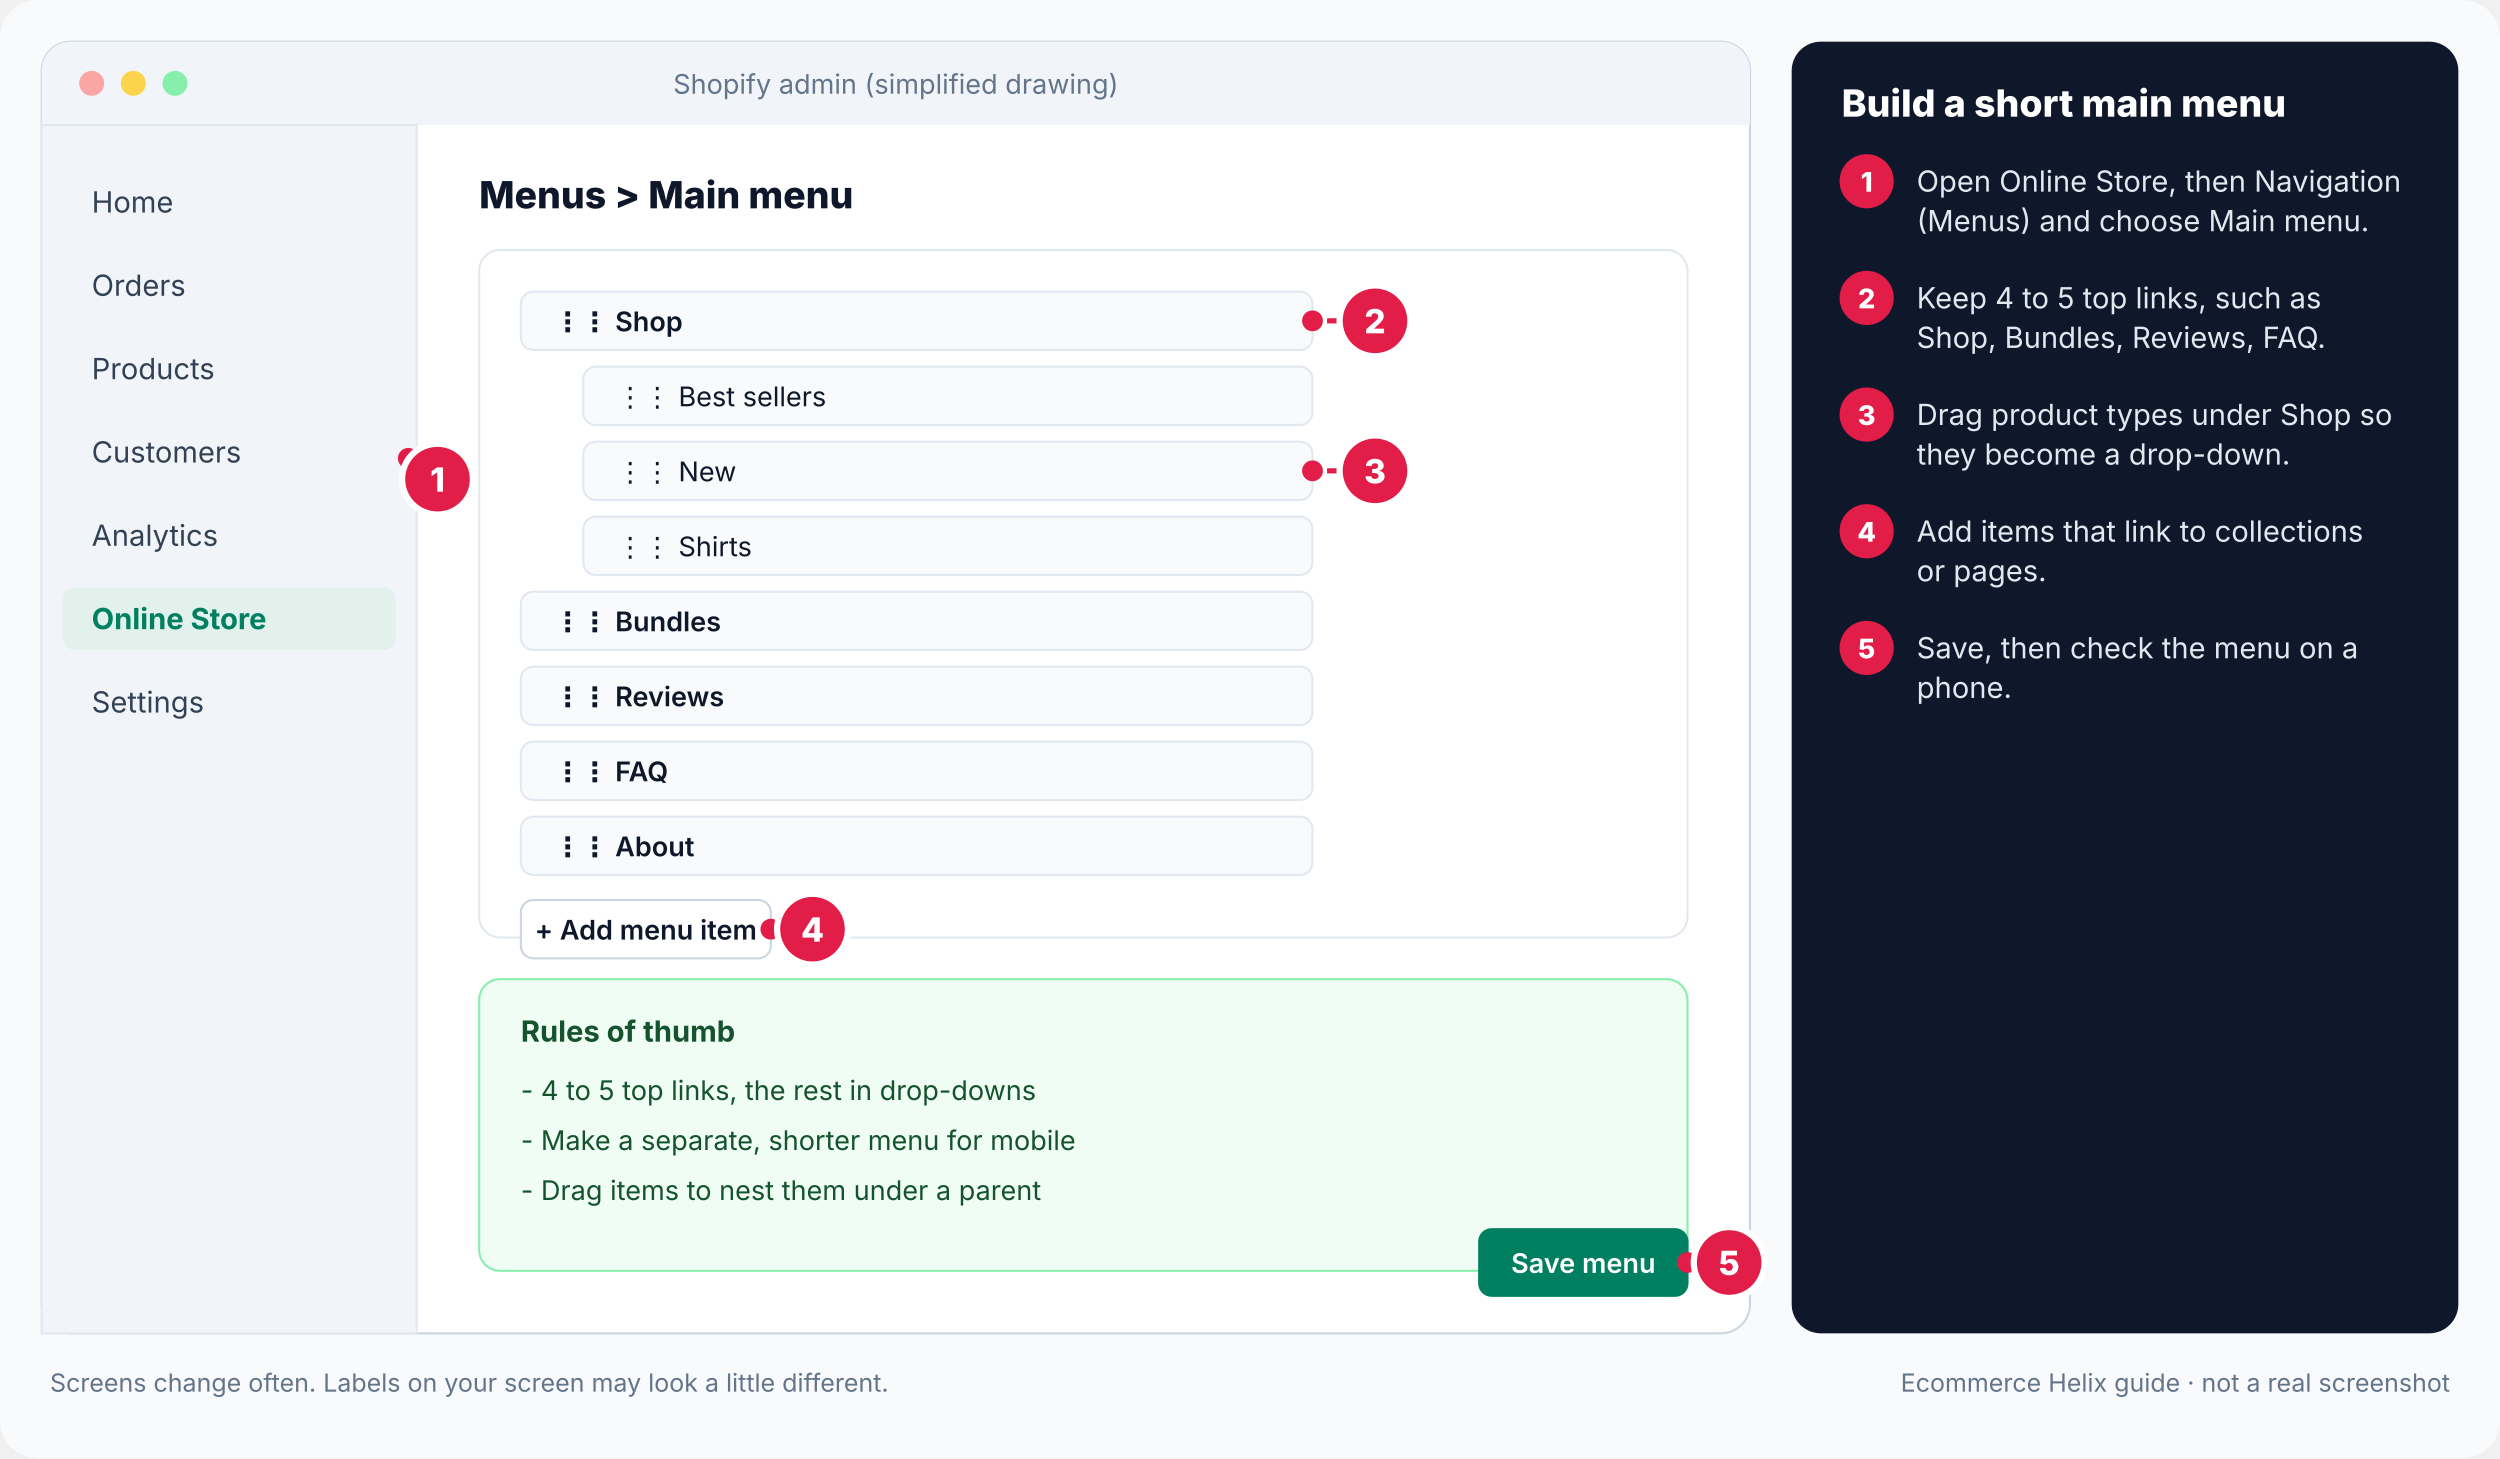
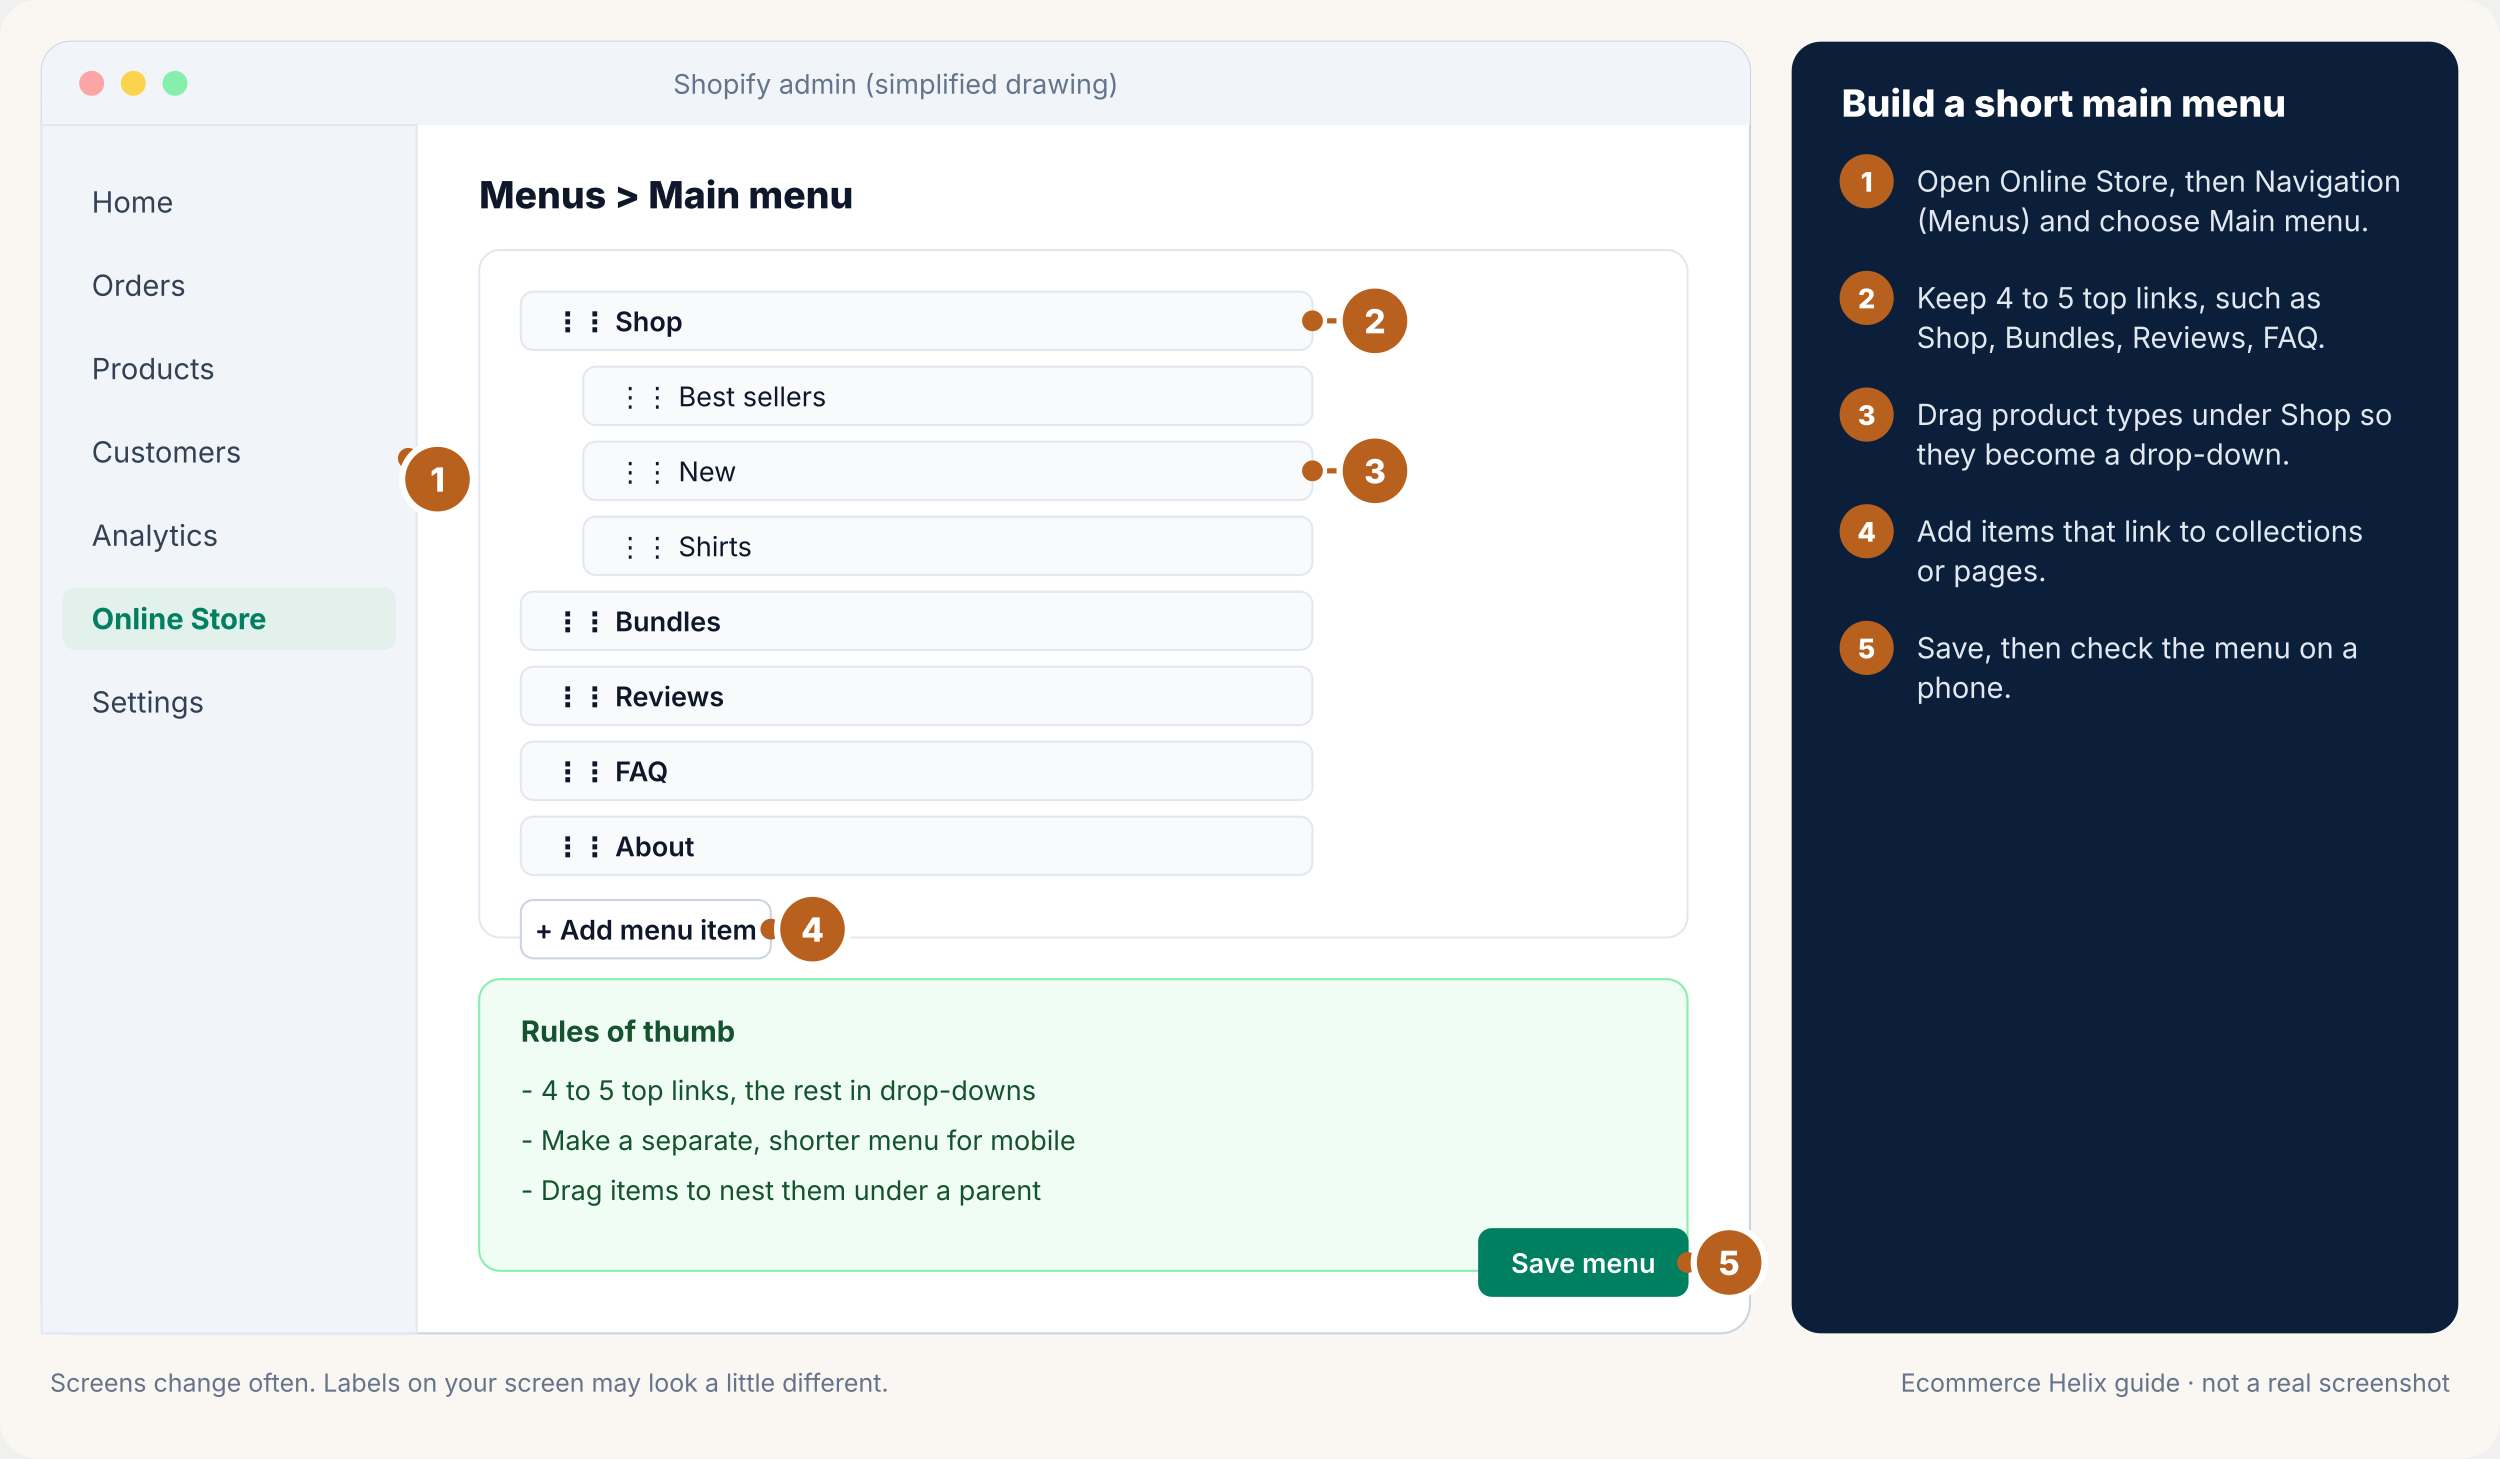
<svg xmlns="http://www.w3.org/2000/svg" viewBox="0 0 1200 700" width="1200" height="700" role="img" aria-label="Build a short main menu" font-family="Inter, -apple-system, Segoe UI, Roboto, Helvetica, Arial, sans-serif">
-   <rect width="1200" height="700" rx="18" fill="#f8fafc" />
+   <rect width="1200" height="700" rx="18" fill="#faf7f2" />
  <rect x="20" y="20" width="820" height="620" rx="14" fill="#fff" stroke="#cbd5e1" />
  <rect x="20" y="20" width="820" height="40" rx="14" fill="#f1f5f9" />
  <rect x="20" y="46" width="820" height="14" fill="#f1f5f9" />
  <circle cx="44" cy="40" r="6" fill="#fca5a5" />
  <circle cx="64" cy="40" r="6" fill="#fcd34d" />
  <circle cx="84" cy="40" r="6" fill="#86efac" />
  <text x="430" y="45" font-size="13" fill="#64748b" text-anchor="middle">Shopify admin (simplified drawing)</text>
  <rect x="20" y="60" width="180" height="580" rx="0" fill="#f1f5f9" stroke="#e2e8f0" stroke-width="1" />
  <text x="44" y="102" font-size="14" font-weight="400" fill="#334155" text-anchor="start">Home</text>
  <text x="44" y="142" font-size="14" font-weight="400" fill="#334155" text-anchor="start">Orders</text>
  <text x="44" y="182" font-size="14" font-weight="400" fill="#334155" text-anchor="start">Products</text>
  <text x="44" y="222" font-size="14" font-weight="400" fill="#334155" text-anchor="start">Customers</text>
  <text x="44" y="262" font-size="14" font-weight="400" fill="#334155" text-anchor="start">Analytics</text>
  <rect x="30" y="282" width="160" height="30" rx="6" fill="#e3f1ec" stroke="none" stroke-width="1" />
  <text x="44" y="302" font-size="14" font-weight="700" fill="#008060" text-anchor="start">Online Store</text>
  <text x="44" y="342" font-size="14" font-weight="400" fill="#334155" text-anchor="start">Settings</text>
  <text x="230" y="100" font-size="18" font-weight="800" fill="#0f172a" text-anchor="start">Menus &gt; Main menu</text>
  <rect x="230" y="120" width="580" height="330" rx="10" fill="#fff" stroke="#e2e8f0" stroke-width="1" />
  <rect x="250" y="140" width="380" height="28" rx="6" fill="#f8fafc" stroke="#e2e8f0" stroke-width="1" />
  <text x="266" y="159" font-size="13" font-weight="600" fill="#0f172a" text-anchor="start">⋮⋮  Shop</text>
  <rect x="280" y="176" width="350" height="28" rx="6" fill="#f8fafc" stroke="#e2e8f0" stroke-width="1" />
  <text x="296" y="195" font-size="13" font-weight="400" fill="#0f172a" text-anchor="start">⋮⋮  Best sellers</text>
  <rect x="280" y="212" width="350" height="28" rx="6" fill="#f8fafc" stroke="#e2e8f0" stroke-width="1" />
  <text x="296" y="231" font-size="13" font-weight="400" fill="#0f172a" text-anchor="start">⋮⋮  New</text>
  <rect x="280" y="248" width="350" height="28" rx="6" fill="#f8fafc" stroke="#e2e8f0" stroke-width="1" />
  <text x="296" y="267" font-size="13" font-weight="400" fill="#0f172a" text-anchor="start">⋮⋮  Shirts</text>
  <rect x="250" y="284" width="380" height="28" rx="6" fill="#f8fafc" stroke="#e2e8f0" stroke-width="1" />
  <text x="266" y="303" font-size="13" font-weight="600" fill="#0f172a" text-anchor="start">⋮⋮  Bundles</text>
  <rect x="250" y="320" width="380" height="28" rx="6" fill="#f8fafc" stroke="#e2e8f0" stroke-width="1" />
  <text x="266" y="339" font-size="13" font-weight="600" fill="#0f172a" text-anchor="start">⋮⋮  Reviews</text>
  <rect x="250" y="356" width="380" height="28" rx="6" fill="#f8fafc" stroke="#e2e8f0" stroke-width="1" />
  <text x="266" y="375" font-size="13" font-weight="600" fill="#0f172a" text-anchor="start">⋮⋮  FAQ</text>
  <rect x="250" y="392" width="380" height="28" rx="6" fill="#f8fafc" stroke="#e2e8f0" stroke-width="1" />
  <text x="266" y="411" font-size="13" font-weight="600" fill="#0f172a" text-anchor="start">⋮⋮  About</text>
  <rect x="250" y="432" width="120" height="28" rx="6" fill="#fff" stroke="#cbd5e1" stroke-width="1" />
  <text x="310.0" y="451.0" font-size="13" font-weight="600" fill="#0f172a" text-anchor="middle">+ Add menu item</text>
  <rect x="230" y="470" width="580" height="140" rx="10" fill="#f0fdf4" stroke="#86efac" stroke-width="1" />
  <text x="250" y="500" font-size="14" font-weight="700" fill="#14532d" text-anchor="start">Rules of thumb</text>
  <text x="250" y="528" font-size="13" font-weight="400" fill="#14532d" text-anchor="start">- 4 to 5 top links, the rest in drop-downs</text>
  <text x="250" y="552" font-size="13" font-weight="400" fill="#14532d" text-anchor="start">- Make a separate, shorter menu for mobile</text>
  <text x="250" y="576" font-size="13" font-weight="400" fill="#14532d" text-anchor="start">- Drag items to nest them under a parent</text>
  <rect x="710" y="590" width="100" height="32" rx="6" fill="#008060" stroke="#008060" stroke-width="1" />
  <text x="760.0" y="611.0" font-size="13" font-weight="600" fill="#fff" text-anchor="middle">Save menu</text>
-   <line x1="210" y1="230" x2="196" y2="220" stroke="#e11d48" stroke-width="2.5" stroke-dasharray="5 4" />
-   <circle cx="196" cy="220" r="5" fill="#e11d48" />
-   <circle cx="210" cy="230" r="17" fill="#e11d48" stroke="#fff" stroke-width="3" />
+   <line x1="210" y1="230" x2="196" y2="220" stroke="#b8601d" stroke-width="2.5" stroke-dasharray="5 4" />
+   <circle cx="196" cy="220" r="5" fill="#b8601d" />
+   <circle cx="210" cy="230" r="17" fill="#b8601d" stroke="#fff" stroke-width="3" />
  <text x="210" y="236" font-size="16" font-weight="800" fill="#fff" text-anchor="middle">1</text>
-   <line x1="660" y1="154" x2="630" y2="154" stroke="#e11d48" stroke-width="2.5" stroke-dasharray="5 4" />
-   <circle cx="630" cy="154" r="5" fill="#e11d48" />
-   <circle cx="660" cy="154" r="17" fill="#e11d48" stroke="#fff" stroke-width="3" />
+   <line x1="660" y1="154" x2="630" y2="154" stroke="#b8601d" stroke-width="2.5" stroke-dasharray="5 4" />
+   <circle cx="630" cy="154" r="5" fill="#b8601d" />
+   <circle cx="660" cy="154" r="17" fill="#b8601d" stroke="#fff" stroke-width="3" />
  <text x="660" y="160" font-size="16" font-weight="800" fill="#fff" text-anchor="middle">2</text>
-   <line x1="660" y1="226" x2="630" y2="226" stroke="#e11d48" stroke-width="2.5" stroke-dasharray="5 4" />
-   <circle cx="630" cy="226" r="5" fill="#e11d48" />
-   <circle cx="660" cy="226" r="17" fill="#e11d48" stroke="#fff" stroke-width="3" />
+   <line x1="660" y1="226" x2="630" y2="226" stroke="#b8601d" stroke-width="2.5" stroke-dasharray="5 4" />
+   <circle cx="630" cy="226" r="5" fill="#b8601d" />
+   <circle cx="660" cy="226" r="17" fill="#b8601d" stroke="#fff" stroke-width="3" />
  <text x="660" y="232" font-size="16" font-weight="800" fill="#fff" text-anchor="middle">3</text>
-   <line x1="390" y1="446" x2="370" y2="446" stroke="#e11d48" stroke-width="2.5" stroke-dasharray="5 4" />
-   <circle cx="370" cy="446" r="5" fill="#e11d48" />
-   <circle cx="390" cy="446" r="17" fill="#e11d48" stroke="#fff" stroke-width="3" />
+   <line x1="390" y1="446" x2="370" y2="446" stroke="#b8601d" stroke-width="2.5" stroke-dasharray="5 4" />
+   <circle cx="370" cy="446" r="5" fill="#b8601d" />
+   <circle cx="390" cy="446" r="17" fill="#b8601d" stroke="#fff" stroke-width="3" />
  <text x="390" y="452" font-size="16" font-weight="800" fill="#fff" text-anchor="middle">4</text>
-   <line x1="830" y1="606" x2="810" y2="606" stroke="#e11d48" stroke-width="2.5" stroke-dasharray="5 4" />
-   <circle cx="810" cy="606" r="5" fill="#e11d48" />
-   <circle cx="830" cy="606" r="17" fill="#e11d48" stroke="#fff" stroke-width="3" />
+   <line x1="830" y1="606" x2="810" y2="606" stroke="#b8601d" stroke-width="2.5" stroke-dasharray="5 4" />
+   <circle cx="810" cy="606" r="5" fill="#b8601d" />
+   <circle cx="830" cy="606" r="17" fill="#b8601d" stroke="#fff" stroke-width="3" />
  <text x="830" y="612" font-size="16" font-weight="800" fill="#fff" text-anchor="middle">5</text>
-   <rect x="860" y="20" width="320" height="620" rx="14" fill="#0f172a" />
+   <rect x="860" y="20" width="320" height="620" rx="14" fill="#0b1f3a" />
  <text x="884" y="56" font-size="18" font-weight="800" fill="#fff">Build a short main menu</text>
-   <circle cx="896" cy="87" r="13" fill="#e11d48" />
+   <circle cx="896" cy="87" r="13" fill="#b8601d" />
  <text x="896" y="92" font-size="13" font-weight="800" fill="#fff" text-anchor="middle">1</text>
  <text x="920" y="92" font-size="14" fill="#e2e8f0">Open Online Store, then Navigation</text>
  <text x="920" y="111" font-size="14" fill="#e2e8f0">(Menus) and choose Main menu.</text>
-   <circle cx="896" cy="143" r="13" fill="#e11d48" />
+   <circle cx="896" cy="143" r="13" fill="#b8601d" />
  <text x="896" y="148" font-size="13" font-weight="800" fill="#fff" text-anchor="middle">2</text>
  <text x="920" y="148" font-size="14" fill="#e2e8f0">Keep 4 to 5 top links, such as</text>
  <text x="920" y="167" font-size="14" fill="#e2e8f0">Shop, Bundles, Reviews, FAQ.</text>
-   <circle cx="896" cy="199" r="13" fill="#e11d48" />
+   <circle cx="896" cy="199" r="13" fill="#b8601d" />
  <text x="896" y="204" font-size="13" font-weight="800" fill="#fff" text-anchor="middle">3</text>
  <text x="920" y="204" font-size="14" fill="#e2e8f0">Drag product types under Shop so</text>
  <text x="920" y="223" font-size="14" fill="#e2e8f0">they become a drop-down.</text>
-   <circle cx="896" cy="255" r="13" fill="#e11d48" />
+   <circle cx="896" cy="255" r="13" fill="#b8601d" />
  <text x="896" y="260" font-size="13" font-weight="800" fill="#fff" text-anchor="middle">4</text>
  <text x="920" y="260" font-size="14" fill="#e2e8f0">Add items that link to collections</text>
  <text x="920" y="279" font-size="14" fill="#e2e8f0">or pages.</text>
-   <circle cx="896" cy="311" r="13" fill="#e11d48" />
+   <circle cx="896" cy="311" r="13" fill="#b8601d" />
  <text x="896" y="316" font-size="13" font-weight="800" fill="#fff" text-anchor="middle">5</text>
  <text x="920" y="316" font-size="14" fill="#e2e8f0">Save, then check the menu on a</text>
  <text x="920" y="335" font-size="14" fill="#e2e8f0">phone.</text>
  <text x="24" y="668" font-size="12" fill="#64748b">Screens change often. Labels on your screen may look a little different.</text>
  <text x="1176" y="668" font-size="12" fill="#64748b" text-anchor="end">Ecommerce Helix guide · not a real screenshot</text>
</svg>
